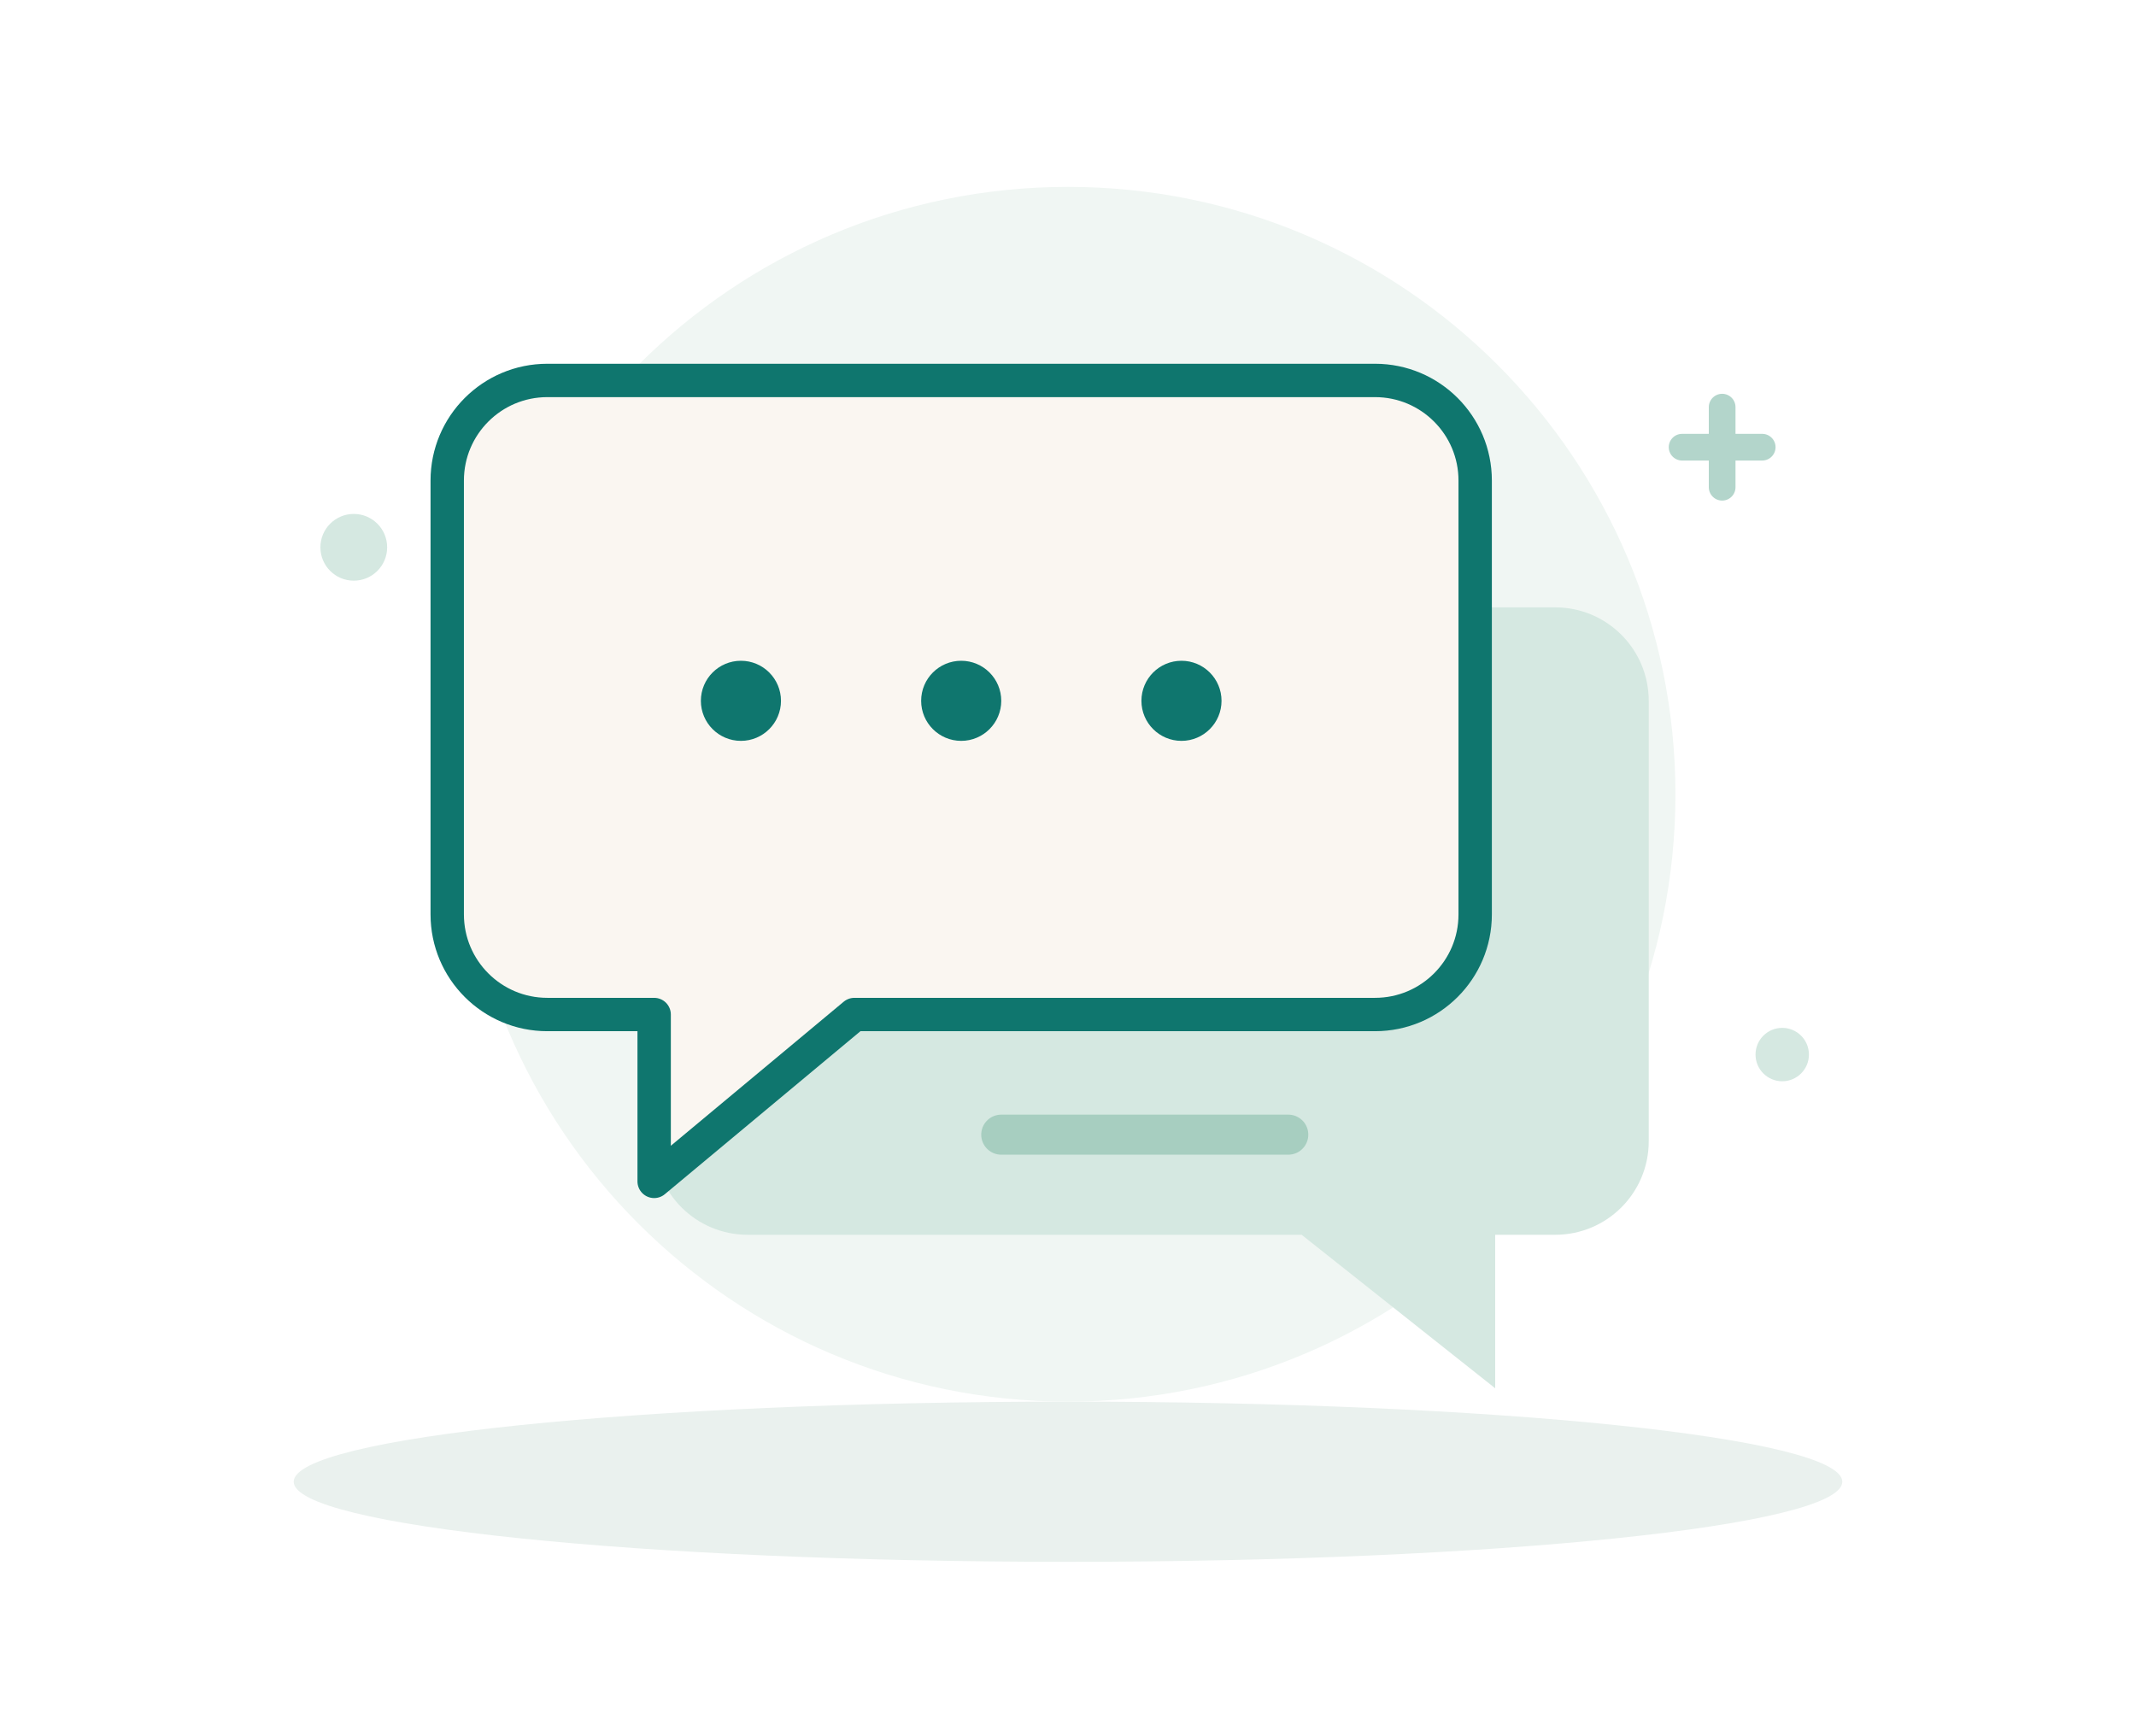
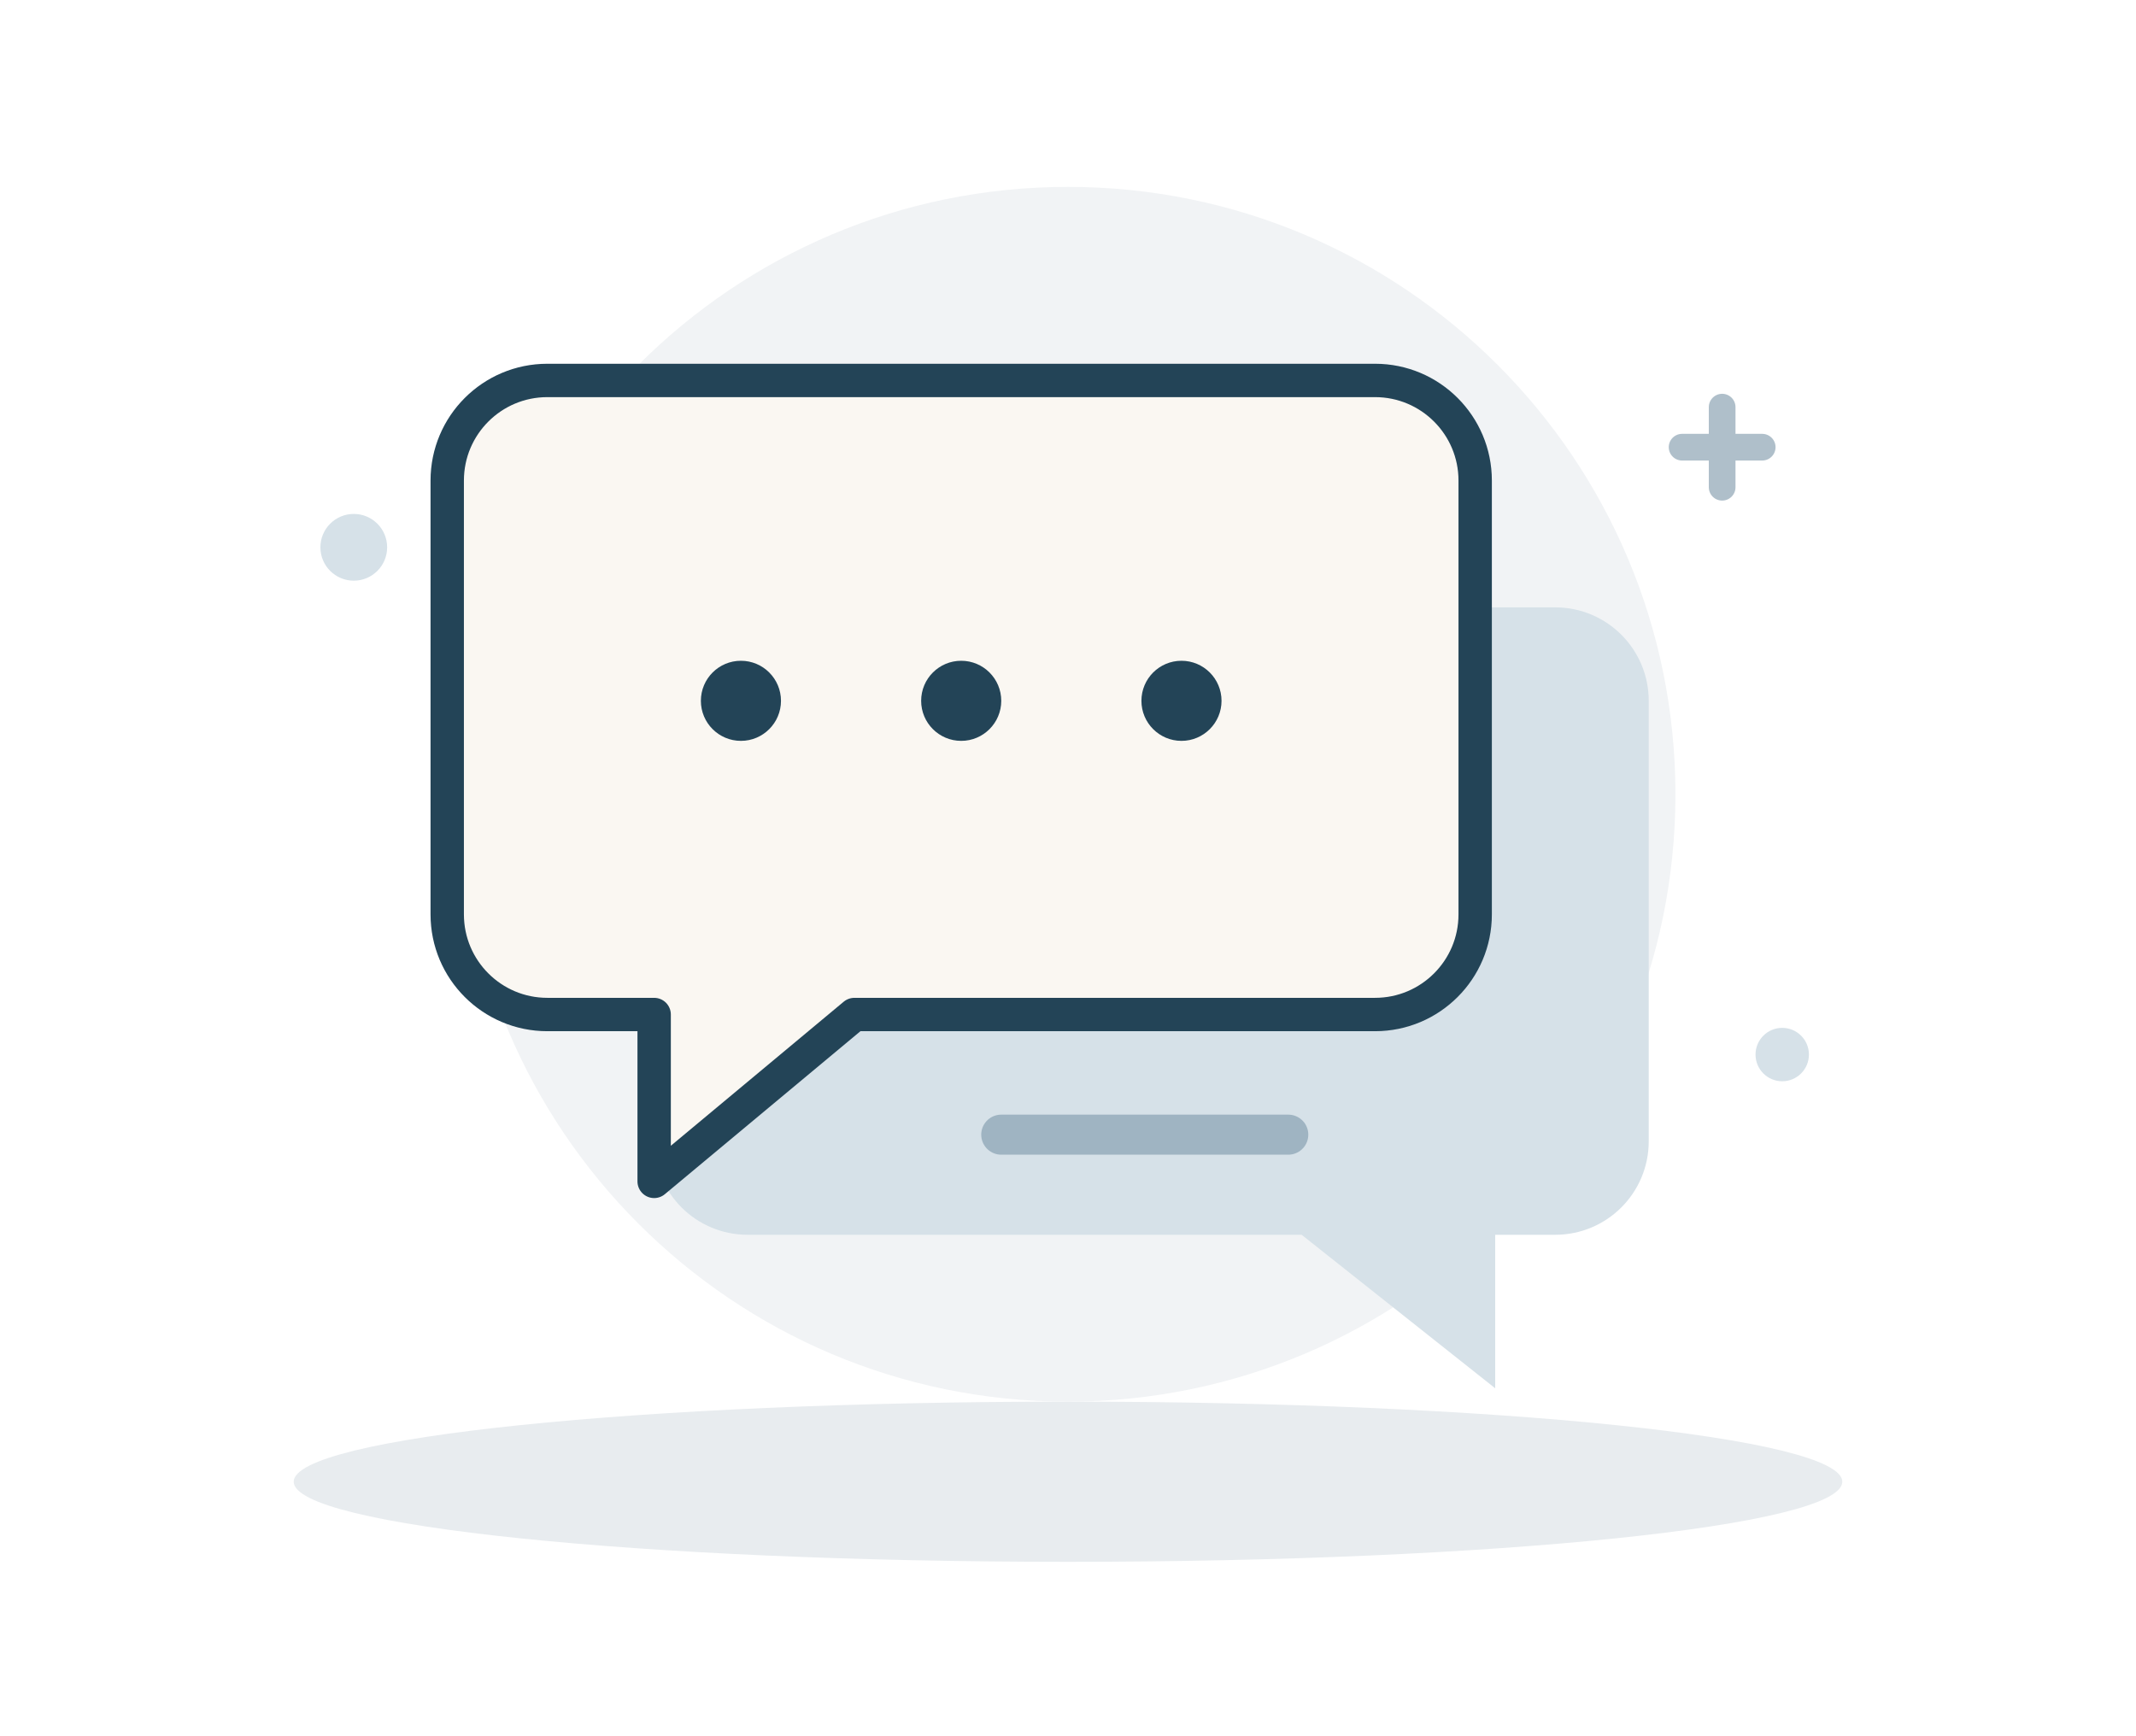
<svg xmlns="http://www.w3.org/2000/svg" width="320" height="260" viewBox="0 0 320 260">
-   <ellipse cx="160" cy="222" rx="116" ry="12" fill="#EAF1EE" />
-   <circle cx="160" cy="119" r="91" fill="#F0F6F3" />
-   <circle cx="53" cy="82" r="5" fill="#D5E8E1" />
-   <circle cx="267" cy="158" r="4" fill="#D5E8E1" />
-   <path d="M258 61v12m-6-6h12" stroke="#B3D5CB" stroke-width="4" stroke-linecap="round" />
-   <path d="M112 91h121a14 14 0 0 1 14 14v66a14 14 0 0 1-14 14h-9v23l-29-23h-83a14 14 0 0 1-14-14v-66a14 14 0 0 1 14-14z" fill="#D5E8E1" />
-   <path d="M82 57h124a15 15 0 0 1 15 15v65a15 15 0 0 1-15 15h-78l-30 25v-25H82a15 15 0 0 1-15-15V72a15 15 0 0 1 15-15z" fill="#FAF6F1" stroke="#0F766E" stroke-width="5" stroke-linejoin="round" />
-   <circle cx="111" cy="105" r="6" fill="#0F766E" />
-   <circle cx="144" cy="105" r="6" fill="#0F766E" />
-   <circle cx="177" cy="105" r="6" fill="#0F766E" />
-   <path d="M150 170h43" stroke="#A7CEC0" stroke-width="6" stroke-linecap="round" />
+   <ellipse cx="160" cy="222" rx="116" ry="12" fill="#E8ECEF" />
+   <circle cx="160" cy="119" r="91" fill="#F1F3F5" />
+   <circle cx="53" cy="82" r="5" fill="#D6E1E8" />
+   <circle cx="267" cy="158" r="4" fill="#D6E1E8" />
+   <path d="M258 61v12m-6-6h12" stroke="#AFBFCA" stroke-width="4" stroke-linecap="round" />
+   <path d="M112 91h121a14 14 0 0 1 14 14v66a14 14 0 0 1-14 14h-9v23l-29-23h-83a14 14 0 0 1-14-14v-66a14 14 0 0 1 14-14z" fill="#D6E1E8" />
+   <path d="M82 57h124a15 15 0 0 1 15 15v65a15 15 0 0 1-15 15h-78l-30 25v-25H82a15 15 0 0 1-15-15V72a15 15 0 0 1 15-15z" fill="#FAF7F2" stroke="#234457" stroke-width="5" stroke-linejoin="round" />
+   <circle cx="111" cy="105" r="6" fill="#234457" />
+   <circle cx="144" cy="105" r="6" fill="#234457" />
+   <circle cx="177" cy="105" r="6" fill="#234457" />
+   <path d="M150 170h43" stroke="#9FB4C2" stroke-width="6" stroke-linecap="round" />
</svg>
